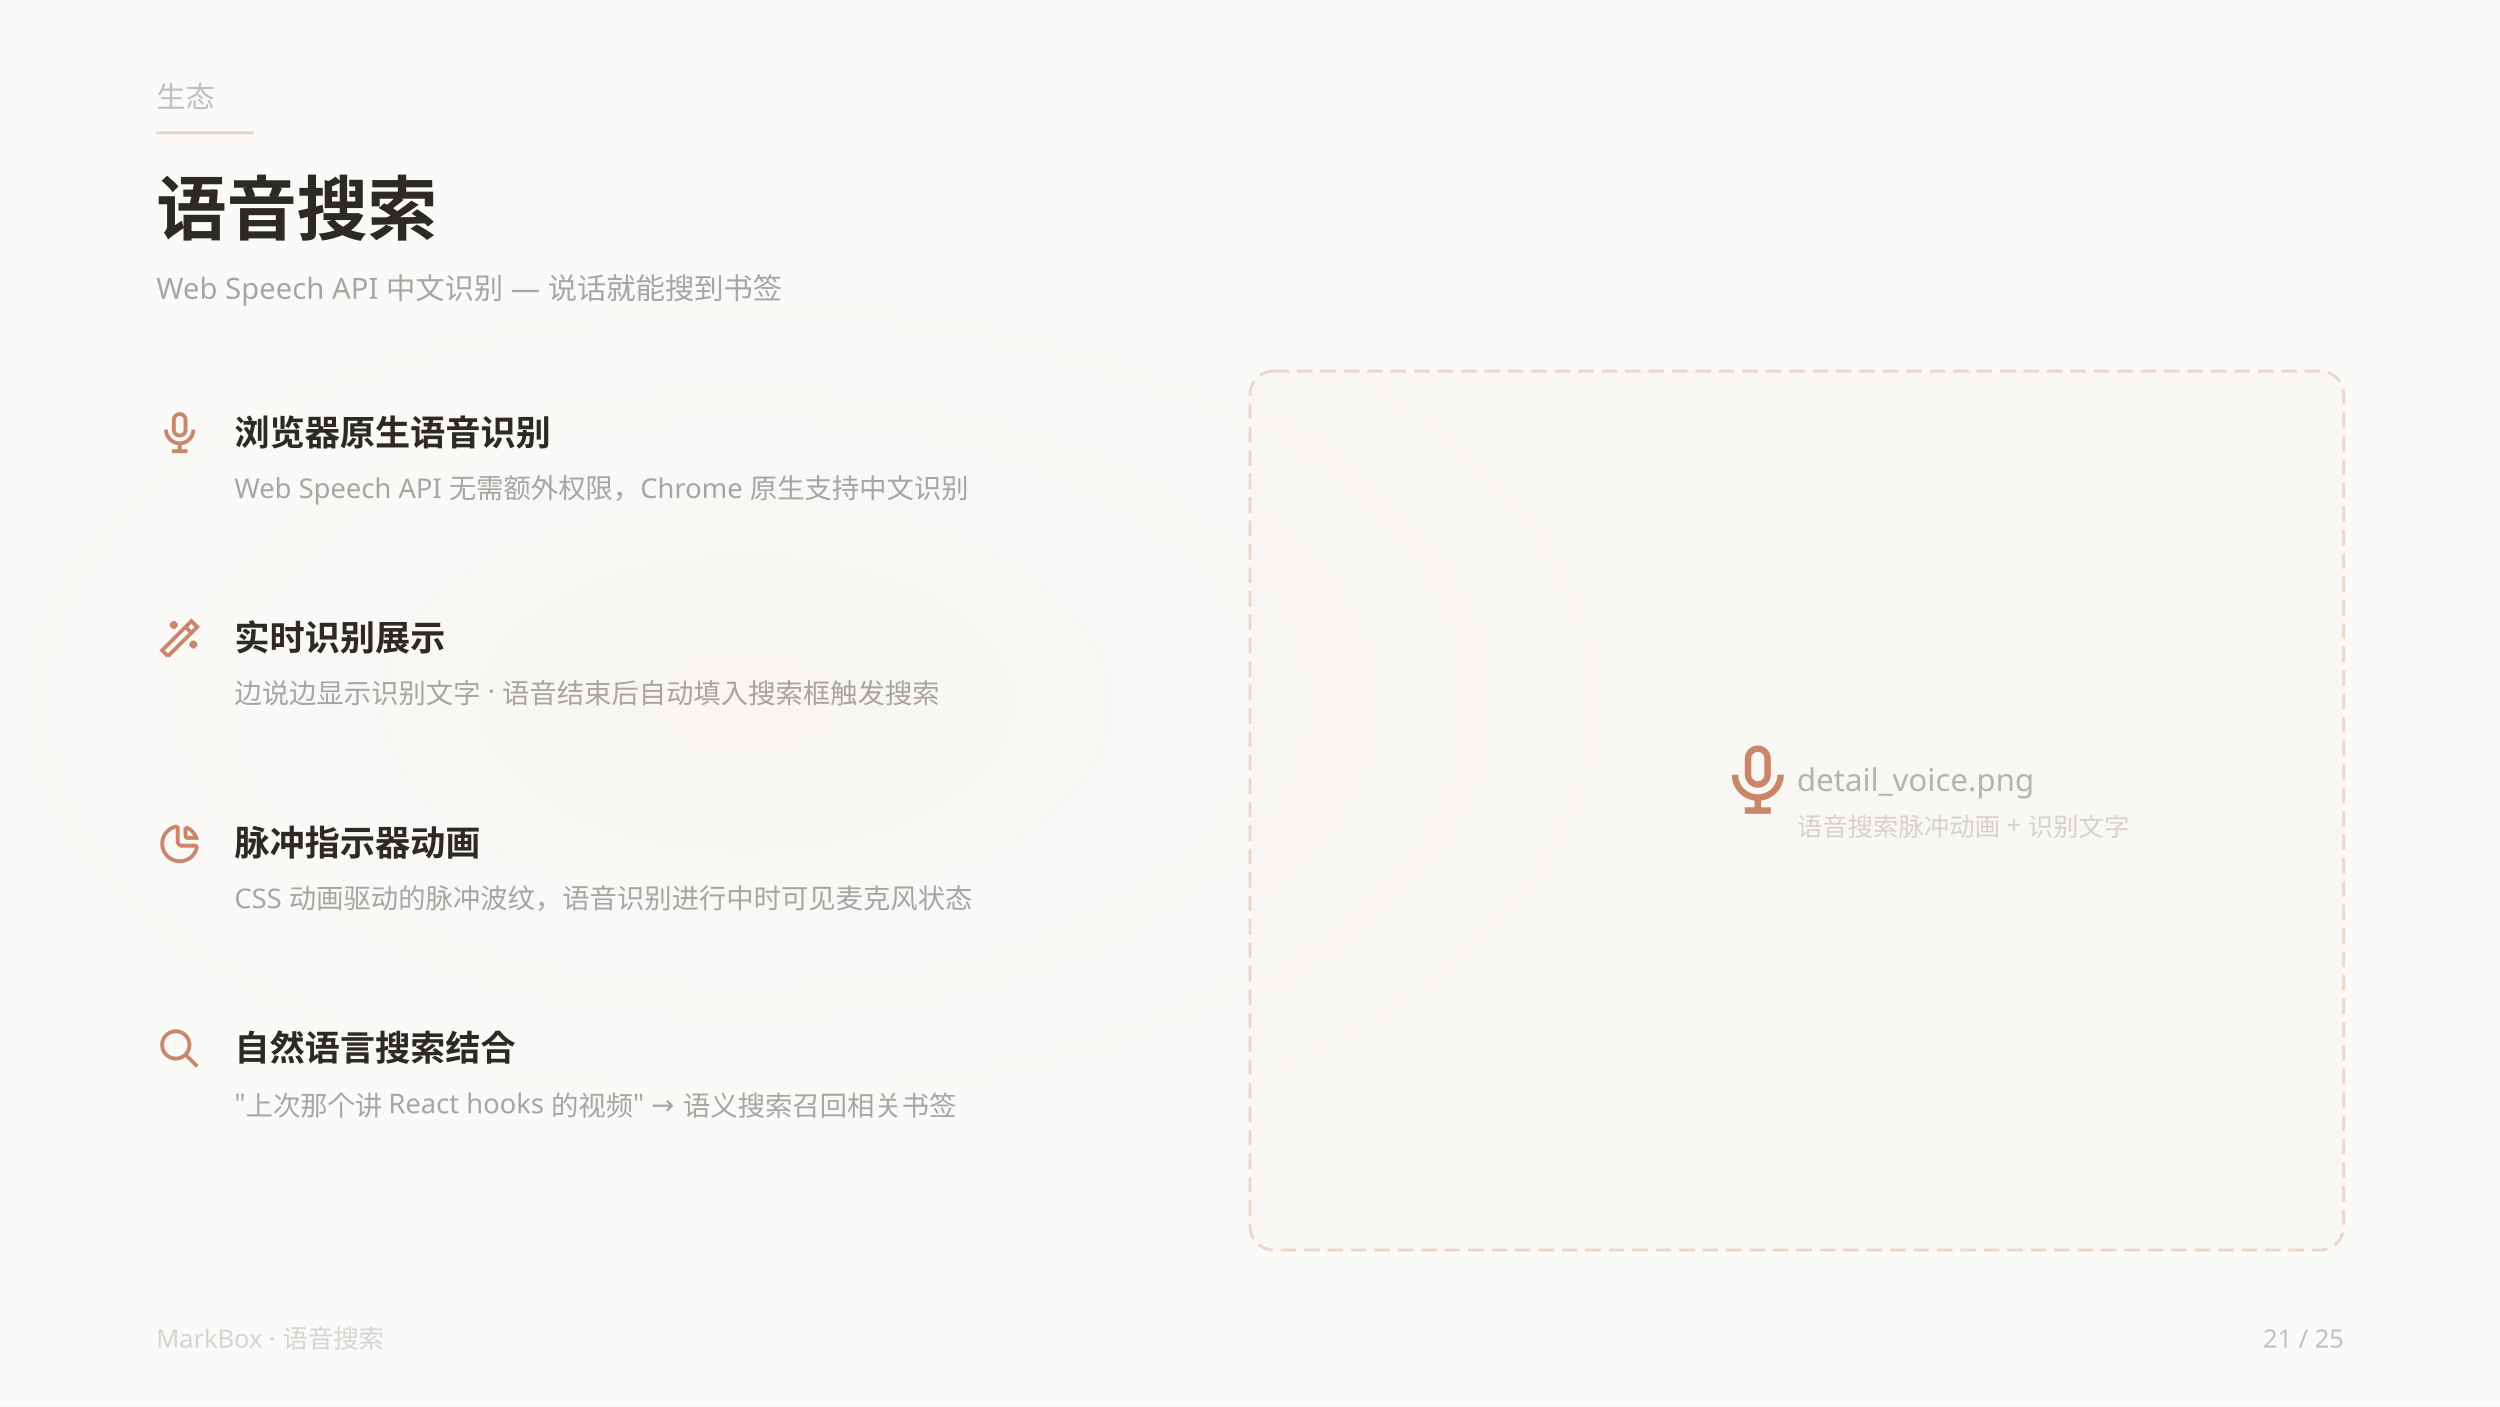
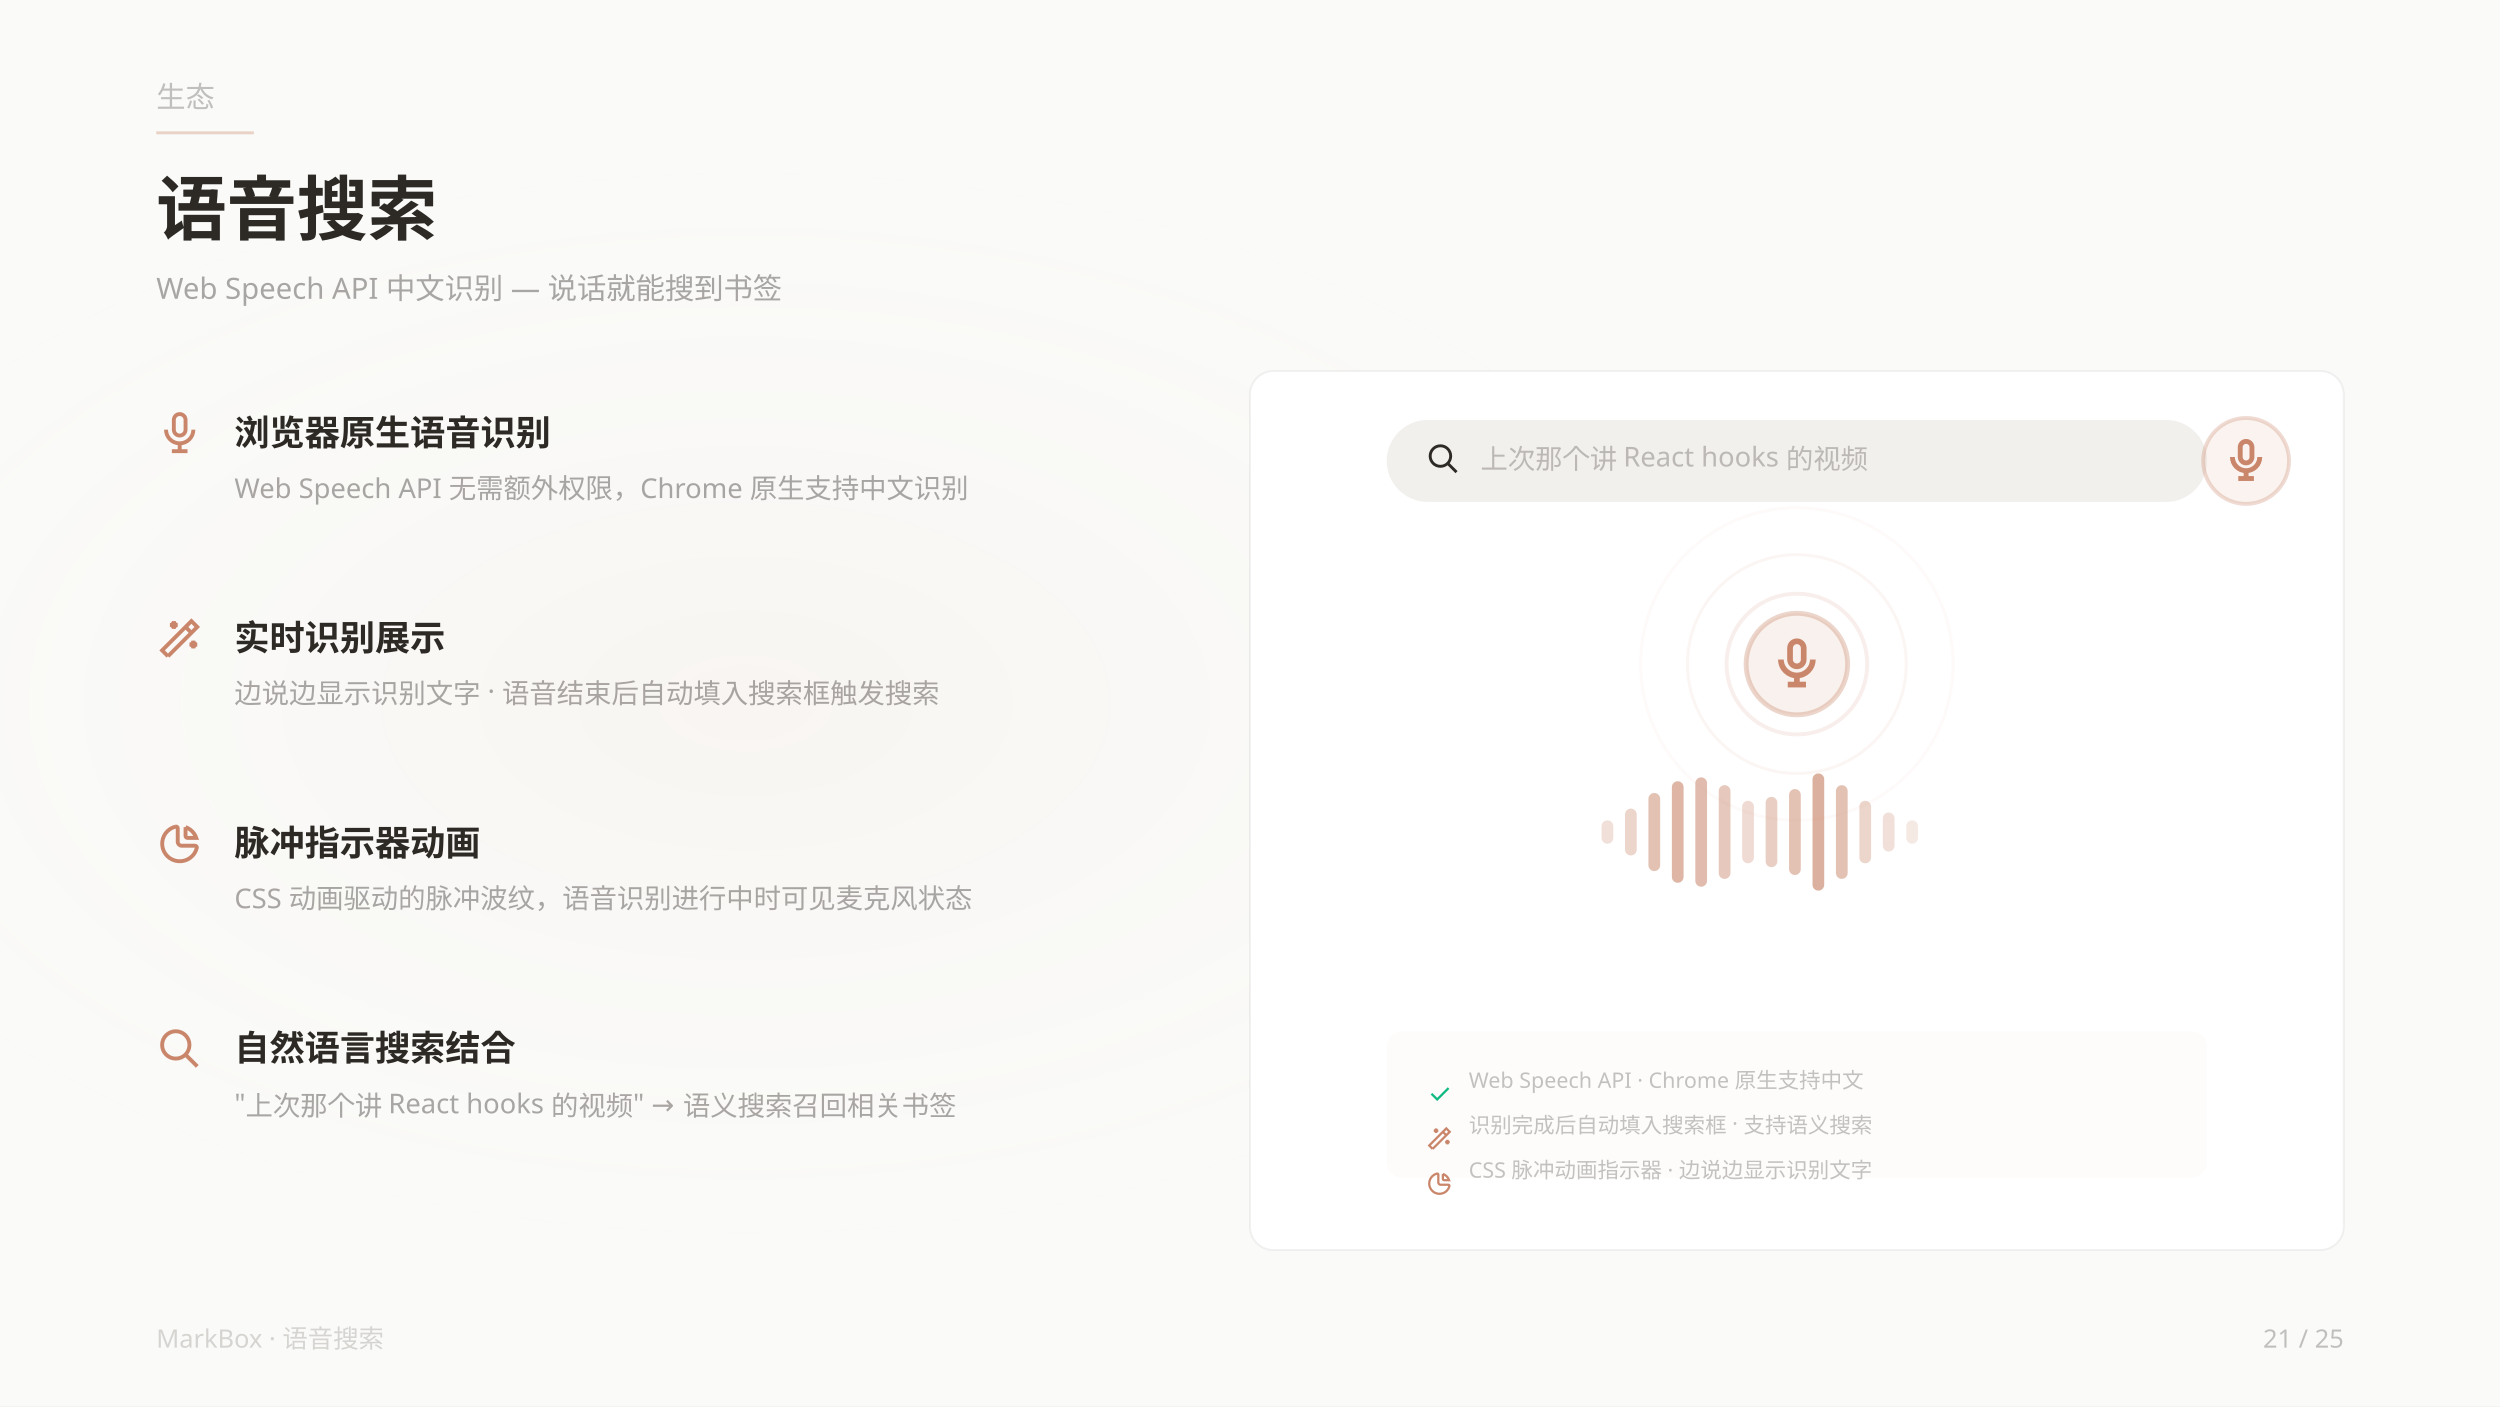
<svg xmlns="http://www.w3.org/2000/svg" viewBox="0 0 1280 720" width="1280" height="720">
  <defs>
    <radialGradient id="bgGlow" cx="30%" cy="50%" r="40%">
      <stop offset="0%" stop-color="#c9866b" stop-opacity="0.04" />
      <stop offset="100%" stop-color="#FAFAF8" stop-opacity="0" />
    </radialGradient>
  </defs>
  <g id="bg-layer">
    <rect x="0" y="0" width="1280" height="720" fill="#FAFAF8" />
    <rect x="0" y="0" width="1280" height="720" fill="url(#bgGlow)" />
  </g>
  <g id="header">
    <text x="80" y="55" font-family="'Noto Sans SC', 'PingFang SC', 'Microsoft YaHei', sans-serif" font-size="15" fill="#2D2A26" fill-opacity="0.28">生态</text>
    <line x1="80" y1="68" x2="130" y2="68" stroke="#c9866b" stroke-opacity="0.35" stroke-width="1.5" />
    <text x="80" y="120" font-family="'Playfair Display', 'Noto Serif SC', Georgia, serif" font-size="36" font-weight="700" fill="#2D2A26">语音搜索</text>
    <text x="80" y="153" font-family="'Noto Sans SC', 'PingFang SC', 'Microsoft YaHei', sans-serif" font-size="15" fill="#2D2A26" fill-opacity="0.40">Web Speech API 中文识别 — 说话就能搜到书签</text>
  </g>
  <g id="left-content">
    <g id="voice-speech">
      <g transform="translate(80.0, 210.0)" fill="none" stroke="#c9866b" stroke-width="2">
        <path d="M9 5a3 3 0 0 1 3 -3a3 3 0 0 1 3 3v5a3 3 0 0 1 -3 3a3 3 0 0 1 -3 -3l0 -5" />
        <path d="M5 10a7 7 0 0 0 14 0" />
        <path d="M8 21l8 0" />
        <path d="M12 17l0 4" />
      </g>
      <text x="120" y="228" font-family="'Noto Sans SC', 'PingFang SC', 'Microsoft YaHei', sans-serif" font-size="18" font-weight="600" fill="#2D2A26">浏览器原生语音识别</text>
      <text x="120" y="255" font-family="'Noto Sans SC', 'PingFang SC', 'Microsoft YaHei', sans-serif" font-size="14" fill="#2D2A26" fill-opacity="0.40">Web Speech API 无需额外权限，Chrome 原生支持中文识别</text>
    </g>
    <g id="voice-realtime">
      <g transform="translate(80.0, 315.0)" fill="none" stroke="#c9866b" stroke-width="2">
        <path d="M6 21l15 -15l-3 -3l-15 15l3 3" />
        <path d="M15 6l3 3" />
        <path d="M9 3a2 2 0 0 0 2 2a2 2 0 0 0 -2 2a2 2 0 0 0 -2 -2a2 2 0 0 0 2 -2" />
        <path d="M19 13a2 2 0 0 0 2 2a2 2 0 0 0 -2 2a2 2 0 0 0 -2 -2a2 2 0 0 0 2 -2" />
      </g>
      <text x="120" y="333" font-family="'Noto Sans SC', 'PingFang SC', 'Microsoft YaHei', sans-serif" font-size="18" font-weight="600" fill="#2D2A26">实时识别展示</text>
      <text x="120" y="360" font-family="'Noto Sans SC', 'PingFang SC', 'Microsoft YaHei', sans-serif" font-size="14" fill="#2D2A26" fill-opacity="0.40">边说边显示识别文字 · 语音结束后自动填入搜索框触发搜索</text>
    </g>
    <g id="voice-pulse">
      <g transform="translate(80.0, 420.0)" fill="none" stroke="#c9866b" stroke-width="2">
        <path d="M10 3.2a9 9 0 1 0 10.8 10.8a1 1 0 0 0 -1 -1h-6.8a2 2 0 0 1 -2 -2v-7a.9 .9 0 0 0 -1 -.8" />
        <path d="M15 3.5a9 9 0 0 1 5.5 5.5h-4.5a1 1 0 0 1 -1 -1v-4.5" />
      </g>
      <text x="120" y="438" font-family="'Noto Sans SC', 'PingFang SC', 'Microsoft YaHei', sans-serif" font-size="18" font-weight="600" fill="#2D2A26">脉冲指示器动画</text>
      <text x="120" y="465" font-family="'Noto Sans SC', 'PingFang SC', 'Microsoft YaHei', sans-serif" font-size="14" fill="#2D2A26" fill-opacity="0.40">CSS 动画驱动的脉冲波纹，语音识别进行中时可见麦克风状态</text>
    </g>
    <g id="voice-ux">
      <g transform="translate(80.0, 525.0)" fill="none" stroke="#c9866b" stroke-width="2">
        <path d="M3 10a7 7 0 1 0 14 0a7 7 0 1 0 -14 0" />
        <path d="M21 21l-6 -6" />
      </g>
      <text x="120" y="543" font-family="'Noto Sans SC', 'PingFang SC', 'Microsoft YaHei', sans-serif" font-size="18" font-weight="600" fill="#2D2A26">自然语言搜索结合</text>
      <text x="120" y="570" font-family="'Noto Sans SC', 'PingFang SC', 'Microsoft YaHei', sans-serif" font-size="14" fill="#2D2A26" fill-opacity="0.40">"上次那个讲 React hooks 的视频" → 语义搜索召回相关书签</text>
    </g>
  </g>
-   <g id="placeholder-voice">
-     <path fill="#c9866b" fill-opacity="0.03" d="M652,190 H1188 A12,12 0 0 1 1200,202 V628 A12,12 0 0 1 1188,640 H652 A12,12 0 0 1 640,628 V202 A12,12 0 0 1 652,190 Z" />
-     <path fill="none" stroke="#c9866b" stroke-opacity="0.30" stroke-width="1.5" stroke-dasharray="8,4" d="M652,190 H1188 A12,12 0 0 1 1200,202 V628 A12,12 0 0 1 1188,640 H652 A12,12 0 0 1 640,628 V202 A12,12 0 0 1 652,190 Z" />
-     <g transform="translate(880.0, 380.0) scale(1.666667)" fill="none" stroke="#c9866b" stroke-width="2">
+   <g id="visual-voice">
+     <path fill="#FFFFFF" stroke="#2D2A26" stroke-opacity="0.06" stroke-width="1" d="M652,190 H1188 A12,12 0 0 1 1200,202 V628 A12,12 0 0 1 1188,640 H652 A12,12 0 0 1 640,628 V202 A12,12 0 0 1 652,190 Z" />
+     <path fill="#F2F0ED" d="M731,215 H1109 A21,21 0 0 1 1130,236 V236 A21,21 0 0 1 1109,257 H731 A21,21 0 0 1 710,236 V236 A21,21 0 0 1 731,215 Z" />
+     <g transform="translate(730.0, 226.0) scale(0.75)" fill="none" stroke="#2D2A26" stroke-width="2">
+       <path d="M3 10a7 7 0 1 0 14 0a7 7 0 1 0 -14 0" />
+       <path d="M21 21l-6 -6" />
+     </g>
+     <text x="758" y="240" font-family="'Noto Sans SC', 'PingFang SC', 'Microsoft YaHei', sans-serif" font-size="14" fill="#2D2A26" fill-opacity="0.28">上次那个讲 React hooks 的视频</text>
+     <circle cx="1150" cy="236" r="22" fill="#c9866b" fill-opacity="0.10" stroke="#c9866b" stroke-opacity="0.30" stroke-width="2" />
+     <g transform="translate(1138.0, 224.0)" fill="none" stroke="#c9866b" stroke-width="2.5">
      <path d="M9 5a3 3 0 0 1 3 -3a3 3 0 0 1 3 3v5a3 3 0 0 1 -3 3a3 3 0 0 1 -3 -3l0 -5" />
      <path d="M5 10a7 7 0 0 0 14 0" />
      <path d="M8 21l8 0" />
      <path d="M12 17l0 4" />
    </g>
-     <text x="920" y="405" font-family="'Noto Sans SC', 'PingFang SC', 'Microsoft YaHei', sans-serif" font-size="16" fill="#2D2A26" fill-opacity="0.33">detail_voice.png</text>
-     <text x="920" y="428" font-family="'Noto Sans SC', 'PingFang SC', 'Microsoft YaHei', sans-serif" font-size="13" fill="#2D2A26" fill-opacity="0.18">语音搜索脉冲动画 + 识别文字</text>
+     <circle cx="920" cy="340" r="80" fill="none" stroke="#c9866b" stroke-opacity="0.04" stroke-width="1.5" />
+     <circle cx="920" cy="340" r="56" fill="none" stroke="#c9866b" stroke-opacity="0.08" stroke-width="1.5" />
+     <circle cx="920" cy="340" r="36" fill="none" stroke="#c9866b" stroke-opacity="0.14" stroke-width="2" />
+     <circle cx="920" cy="340" r="26" fill="#c9866b" fill-opacity="0.12" stroke="#c9866b" stroke-opacity="0.35" stroke-width="2.5" />
+     <g transform="translate(906.0, 326.0) scale(1.166667)" fill="none" stroke="#c9866b" stroke-width="2.5">
+       <path d="M9 5a3 3 0 0 1 3 -3a3 3 0 0 1 3 3v5a3 3 0 0 1 -3 3a3 3 0 0 1 -3 -3l0 -5" />
+       <path d="M5 10a7 7 0 0 0 14 0" />
+       <path d="M8 21l8 0" />
+       <path d="M12 17l0 4" />
+     </g>
+     <g transform="translate(820, 420)">
+       <path fill="#c9866b" fill-opacity="0.25" d="M3,0 H3 A3,3 0 0 1 6,3 V9 A3,3 0 0 1 3,12 H3 A3,3 0 0 1 0,9 V3 A3,3 0 0 1 3,0 Z" />
+       <path fill="#c9866b" fill-opacity="0.35" d="M15,-6 H15 A3,3 0 0 1 18,-3 V15 A3,3 0 0 1 15,18 H15 A3,3 0 0 1 12,15 V-3 A3,3 0 0 1 15,-6 Z" />
+       <path fill="#c9866b" fill-opacity="0.50" d="M27,-14 H27 A3,3 0 0 1 30,-11 V23 A3,3 0 0 1 27,26 H27 A3,3 0 0 1 24,23 V-11 A3,3 0 0 1 27,-14 Z" />
+       <path fill="#c9866b" fill-opacity="0.60" d="M39,-20 H39 A3,3 0 0 1 42,-17 V29 A3,3 0 0 1 39,32 H39 A3,3 0 0 1 36,29 V-17 A3,3 0 0 1 39,-20 Z" />
+       <path fill="#c9866b" fill-opacity="0.55" d="M51,-22 H51 A3,3 0 0 1 54,-19 V31 A3,3 0 0 1 51,34 H51 A3,3 0 0 1 48,31 V-19 A3,3 0 0 1 51,-22 Z" />
+       <path fill="#c9866b" fill-opacity="0.45" d="M63,-18 H63 A3,3 0 0 1 66,-15 V27 A3,3 0 0 1 63,30 H63 A3,3 0 0 1 60,27 V-15 A3,3 0 0 1 63,-18 Z" />
+       <path fill="#c9866b" fill-opacity="0.30" d="M75,-10 H75 A3,3 0 0 1 78,-7 V19 A3,3 0 0 1 75,22 H75 A3,3 0 0 1 72,19 V-7 A3,3 0 0 1 75,-10 Z" />
+       <path fill="#c9866b" fill-opacity="0.40" d="M87,-12 H87 A3,3 0 0 1 90,-9 V21 A3,3 0 0 1 87,24 H87 A3,3 0 0 1 84,21 V-9 A3,3 0 0 1 87,-12 Z" />
+       <path fill="#c9866b" fill-opacity="0.50" d="M99,-16 H99 A3,3 0 0 1 102,-13 V25 A3,3 0 0 1 99,28 H99 A3,3 0 0 1 96,25 V-13 A3,3 0 0 1 99,-16 Z" />
+       <path fill="#c9866b" fill-opacity="0.65" d="M111,-24 H111 A3,3 0 0 1 114,-21 V33 A3,3 0 0 1 111,36 H111 A3,3 0 0 1 108,33 V-21 A3,3 0 0 1 111,-24 Z" />
+       <path fill="#c9866b" fill-opacity="0.50" d="M123,-18 H123 A3,3 0 0 1 126,-15 V27 A3,3 0 0 1 123,30 H123 A3,3 0 0 1 120,27 V-15 A3,3 0 0 1 123,-18 Z" />
+       <path fill="#c9866b" fill-opacity="0.35" d="M135,-10 H135 A3,3 0 0 1 138,-7 V19 A3,3 0 0 1 135,22 H135 A3,3 0 0 1 132,19 V-7 A3,3 0 0 1 135,-10 Z" />
+       <path fill="#c9866b" fill-opacity="0.25" d="M147,-4 H147 A3,3 0 0 1 150,-1 V13 A3,3 0 0 1 147,16 H147 A3,3 0 0 1 144,13 V-1 A3,3 0 0 1 147,-4 Z" />
+       <path fill="#c9866b" fill-opacity="0.18" d="M159,0 H159 A3,3 0 0 1 162,3 V9 A3,3 0 0 1 159,12 H159 A3,3 0 0 1 156,9 V3 A3,3 0 0 1 159,0 Z" />
+     </g>
+     <path fill="#c9866b" fill-opacity="0.03" d="M718,528 H1122 A8,8 0 0 1 1130,536 V595 A8,8 0 0 1 1122,603 H718 A8,8 0 0 1 710,595 V536 A8,8 0 0 1 718,528 Z" />
+     <g transform="translate(730.0, 553.0) scale(0.5833333)" fill="none" stroke="#10B981" stroke-width="2">
+       <path d="M5 12l5 5l10 -10" />
+     </g>
+     <text x="752" y="557" font-family="'Noto Sans SC', 'PingFang SC', 'Microsoft YaHei', sans-serif" font-size="11" fill="#2D2A26" fill-opacity="0.28">Web Speech API · Chrome 原生支持中文</text>
+     <g transform="translate(730.0, 576.0) scale(0.5833333)" fill="none" stroke="#c9866b" stroke-width="2">
+       <path d="M6 21l15 -15l-3 -3l-15 15l3 3" />
+       <path d="M15 6l3 3" />
+       <path d="M9 3a2 2 0 0 0 2 2a2 2 0 0 0 -2 2a2 2 0 0 0 -2 -2a2 2 0 0 0 2 -2" />
+       <path d="M19 13a2 2 0 0 0 2 2a2 2 0 0 0 -2 2a2 2 0 0 0 -2 -2a2 2 0 0 0 2 -2" />
+     </g>
+     <text x="752" y="580" font-family="'Noto Sans SC', 'PingFang SC', 'Microsoft YaHei', sans-serif" font-size="11" fill="#2D2A26" fill-opacity="0.28">识别完成后自动填入搜索框 · 支持语义搜索</text>
+     <g transform="translate(730.0, 599.0) scale(0.5833333)" fill="none" stroke="#c9866b" stroke-width="2">
+       <path d="M10 3.2a9 9 0 1 0 10.8 10.8a1 1 0 0 0 -1 -1h-6.8a2 2 0 0 1 -2 -2v-7a.9 .9 0 0 0 -1 -.8" />
+       <path d="M15 3.5a9 9 0 0 1 5.5 5.5h-4.5a1 1 0 0 1 -1 -1v-4.5" />
+     </g>
+     <text x="752" y="603" font-family="'Noto Sans SC', 'PingFang SC', 'Microsoft YaHei', sans-serif" font-size="11" fill="#2D2A26" fill-opacity="0.28">CSS 脉冲动画指示器 · 边说边显示识别文字</text>
  </g>
  <g id="footer">
    <text x="1200" y="690" text-anchor="end" font-family="'Noto Sans SC', 'PingFang SC', 'Microsoft YaHei', sans-serif" font-size="13" fill="#2D2A26" fill-opacity="0.28">21 / 25</text>
    <text x="80" y="690" font-family="'Noto Sans SC', 'PingFang SC', 'Microsoft YaHei', sans-serif" font-size="13" fill="#2D2A26" fill-opacity="0.18">MarkBox · 语音搜索</text>
  </g>
</svg>
